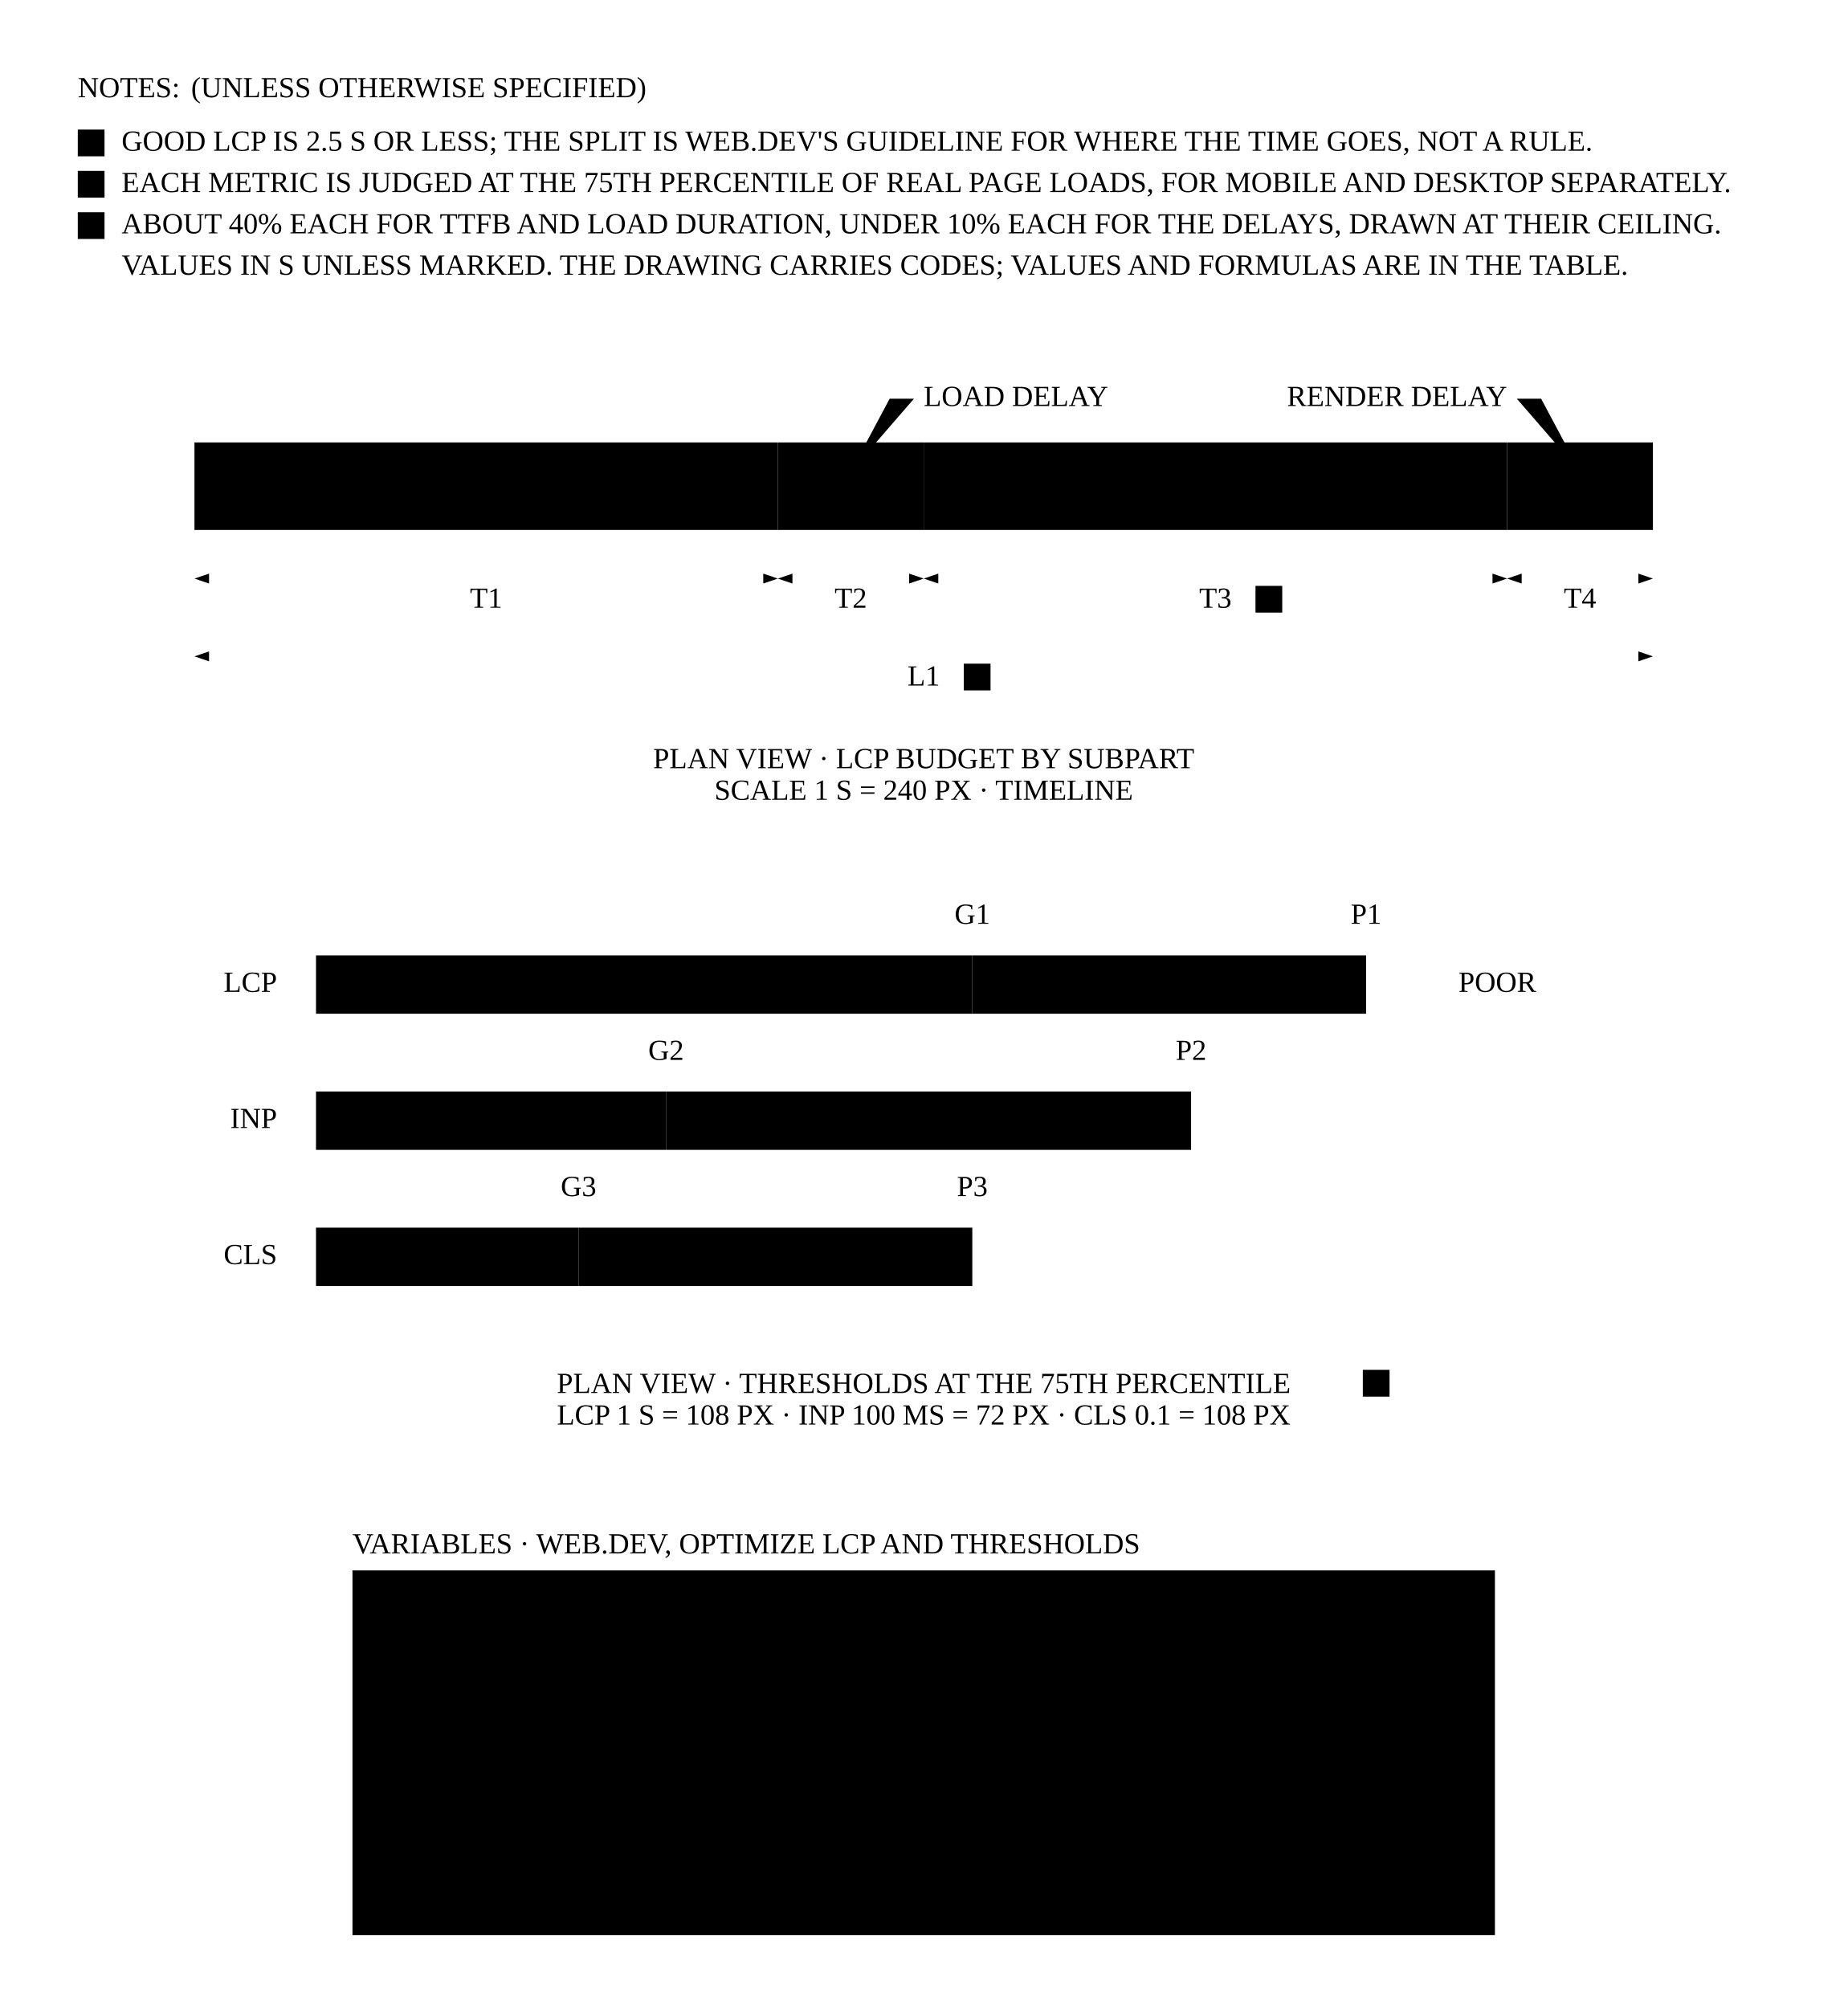
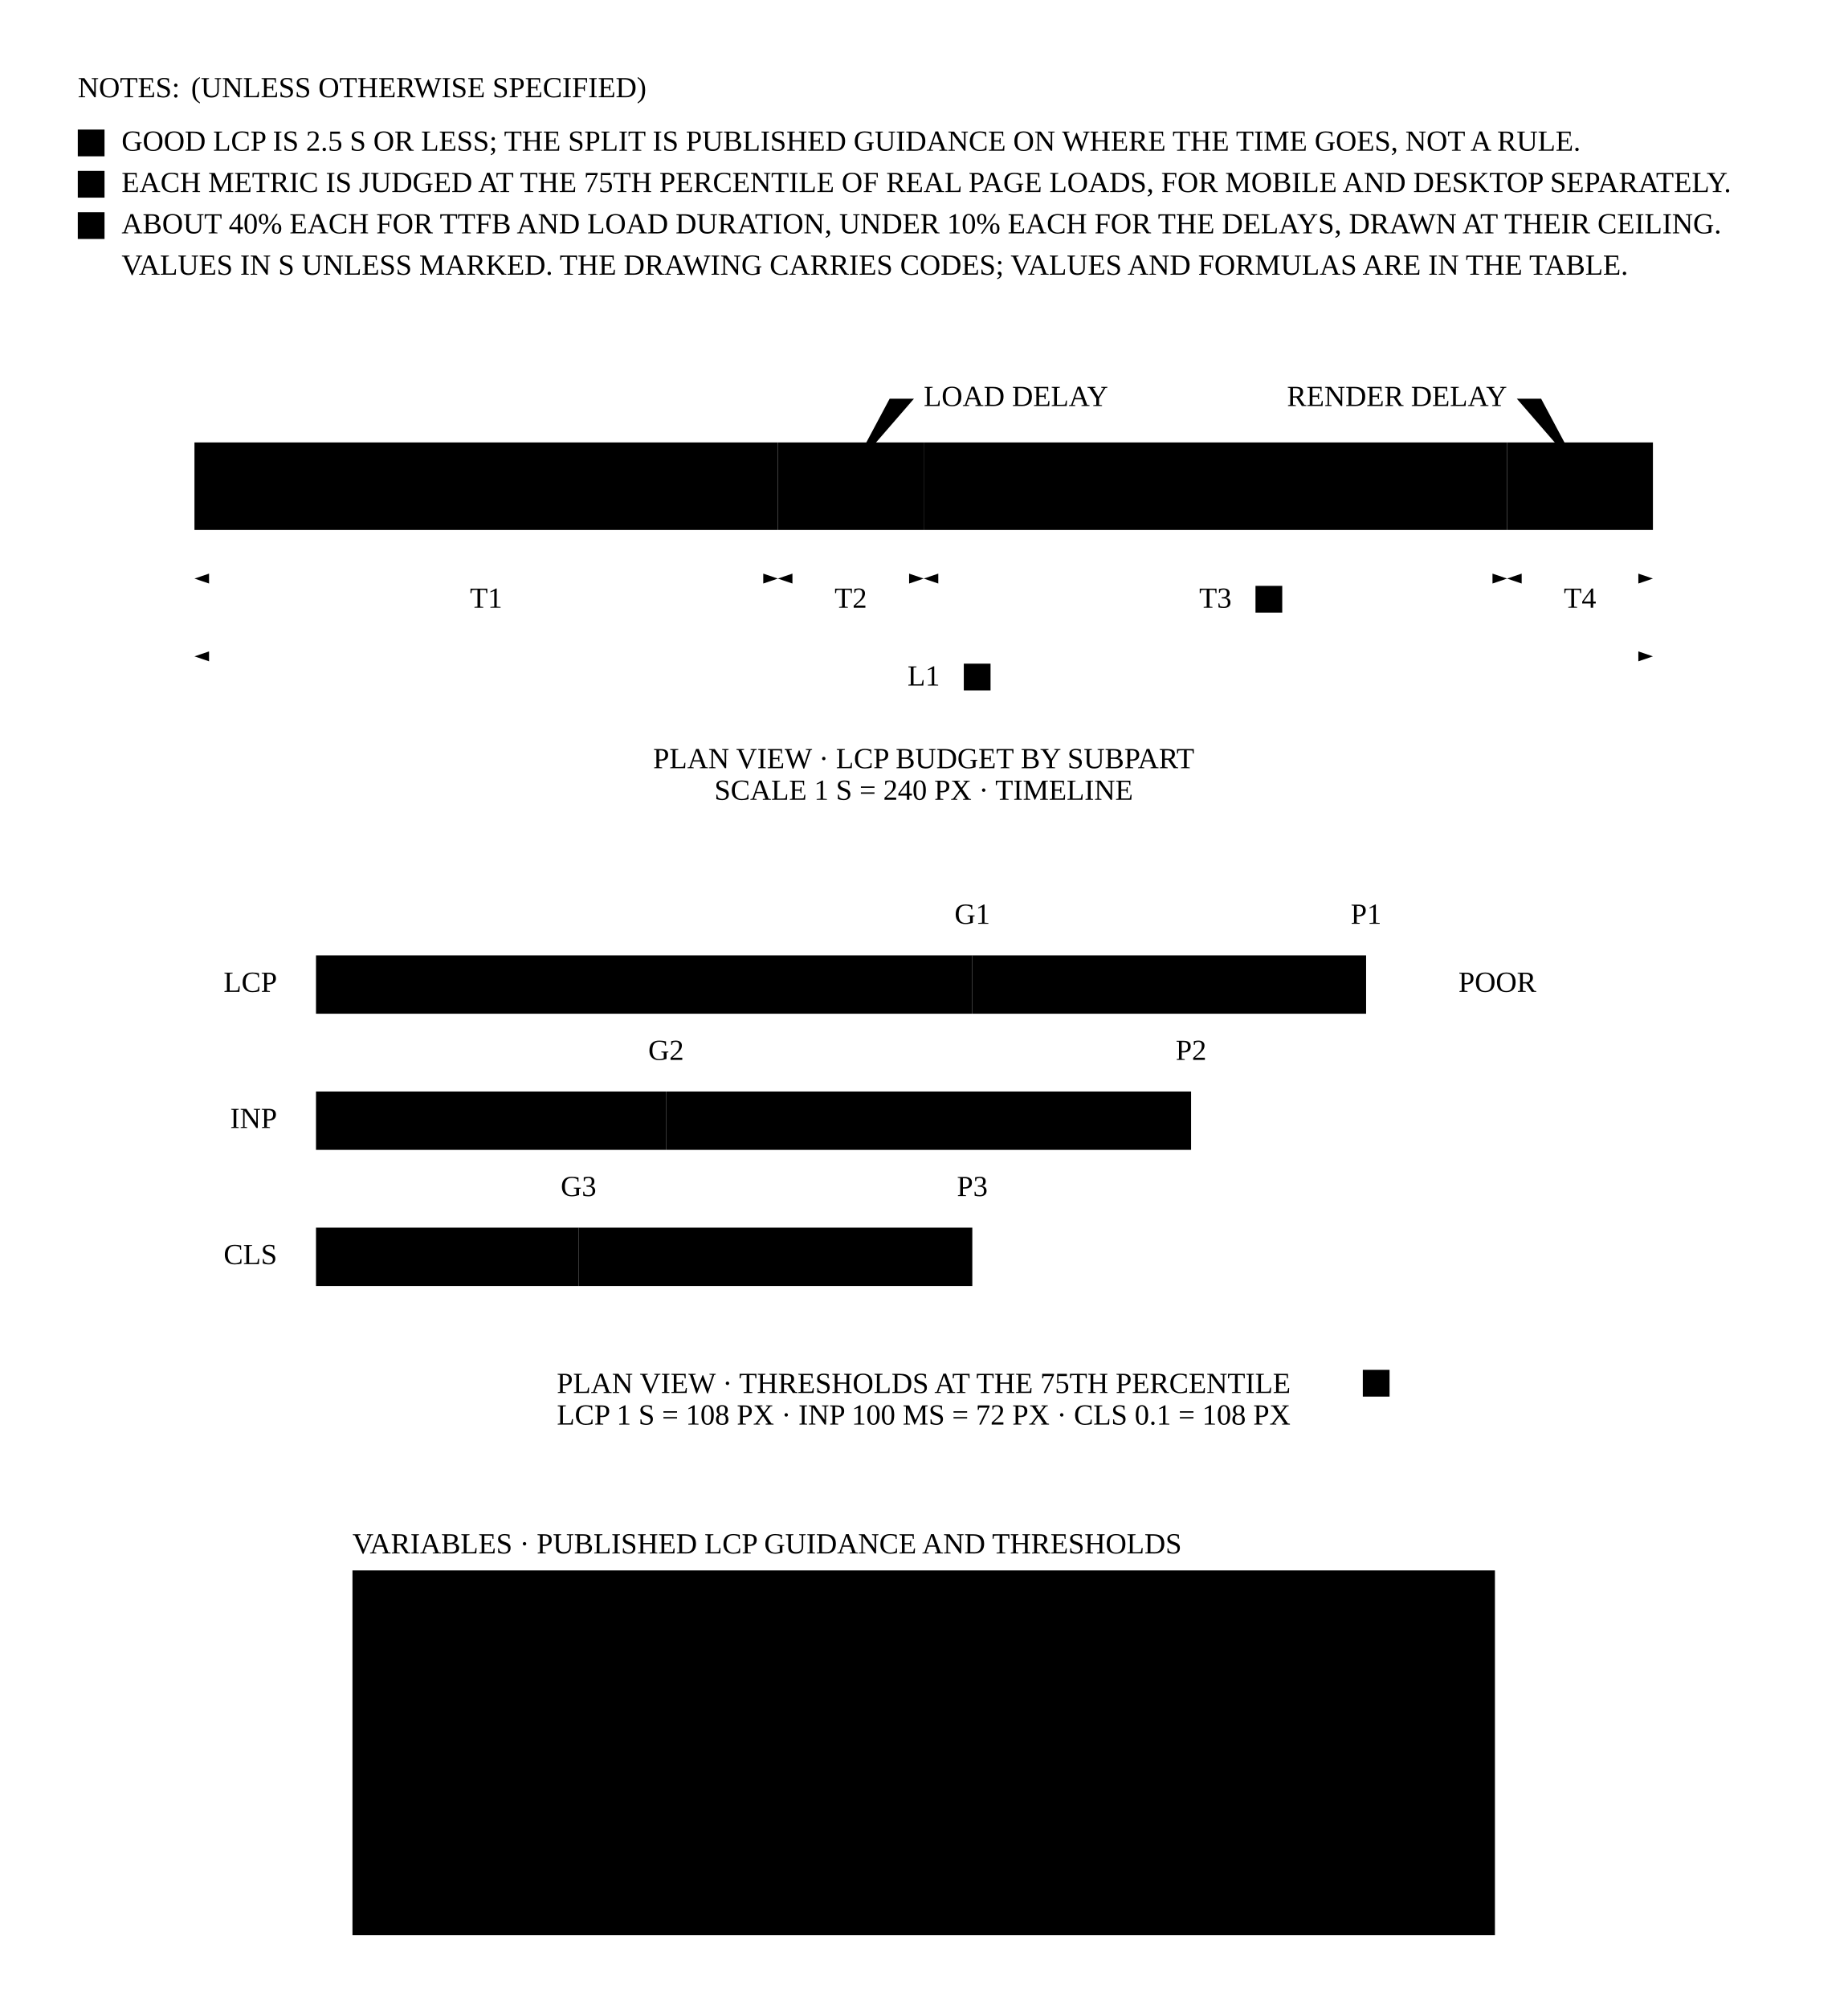
<svg xmlns="http://www.w3.org/2000/svg" class="dwg" viewBox="0 0 760 826">
  <defs>
    <marker id="pb-web-ah" viewBox="0 0 10 10" refX="10" refY="5" markerWidth="6" markerHeight="6" markerUnits="userSpaceOnUse" orient="auto-start-reverse">
      <path class="ah ink" d="M0,1.6L10,5L0,8.4Z" />
    </marker>
    <marker id="pb-web-ah-hl" viewBox="0 0 10 10" refX="10" refY="5" markerWidth="6" markerHeight="6" markerUnits="userSpaceOnUse" orient="auto-start-reverse">
      <path class="ah hl" d="M0,1.6L10,5L0,8.4Z" />
    </marker>
    <pattern id="pb-web-hatch" width="5" height="5" patternUnits="userSpaceOnUse" patternTransform="rotate(45)">
      <path class="hatch-ln" d="M0,0V5" />
    </pattern>
  </defs>
  <text class="nth" x="32" y="40">NOTES:</text>
  <text class="nt" x="78.6" y="40">(UNLESS OTHERWISE SPECIFIED)</text>
  <rect class="nb" x="32" y="53.3" width="11" height="11" />
  <text class="nbt" x="37.5" y="61.5" text-anchor="middle">1</text>
-   <text class="nt" x="50" y="62">GOOD LCP IS 2.5 S OR LESS; THE SPLIT IS WEB.DEV'S GUIDELINE FOR WHERE THE TIME GOES, NOT A RULE.</text>
+   <text class="nt" x="50" y="62">GOOD LCP IS 2.5 S OR LESS; THE SPLIT IS PUBLISHED GUIDANCE ON WHERE THE TIME GOES, NOT A RULE.</text>
  <rect class="nb" x="32" y="70.3" width="11" height="11" />
  <text class="nbt" x="37.5" y="78.5" text-anchor="middle">2</text>
  <text class="nt" x="50" y="79">EACH METRIC IS JUDGED AT THE 75TH PERCENTILE OF REAL PAGE LOADS, FOR MOBILE AND DESKTOP SEPARATELY.</text>
  <rect class="nb" x="32" y="87.3" width="11" height="11" />
  <text class="nbt" x="37.5" y="95.5" text-anchor="middle">3</text>
  <text class="nt" x="50" y="96">ABOUT 40% EACH FOR TTFB AND LOAD DURATION, UNDER 10% EACH FOR THE DELAYS, DRAWN AT THEIR CEILING.</text>
  <text class="nt" x="50" y="113">VALUES IN S UNLESS MARKED. THE DRAWING CARRIES CODES; VALUES AND FORMULAS ARE IN THE TABLE.</text>
  <rect class="obj fill-2" x="80" y="182" width="240" height="36" />
  <rect class="obj fill-1" x="320" y="182" width="60" height="36" />
  <rect class="obj fill-2" x="380" y="182" width="240" height="36" />
  <rect class="obj fill-1" x="620" y="182" width="60" height="36" />
  <text class="sl ink" x="200" y="203" text-anchor="middle">TIME TO FIRST BYTE</text>
  <text class="sl ink" x="500" y="203" text-anchor="middle">LOAD DURATION</text>
  <circle class="dot" cx="350" cy="194" r="1.6" />
  <path class="leader" d="M350,194L366,164H376" />
  <text class="sl ink" x="380" y="167">LOAD DELAY</text>
  <circle class="dot" cx="650" cy="194" r="1.6" />
  <path class="leader" d="M650,194L634,164H624" />
  <text class="sl ink" x="620" y="167" text-anchor="end">RENDER DELAY</text>
  <path class="ext" d="M80,221L80,242" />
  <path class="ext" d="M320,221L320,242" />
  <path class="dim" d="M80,238L320,238" marker-start="url(#pb-web-ah)" marker-end="url(#pb-web-ah)" />
  <text class="dt" x="200" y="250" text-anchor="middle">T1</text>
  <path class="ext" d="M380,221L380,242" />
  <path class="dim" d="M320,238L380,238" marker-start="url(#pb-web-ah)" marker-end="url(#pb-web-ah)" />
  <text class="dt" x="350" y="250" text-anchor="middle">T2</text>
  <path class="ext" d="M620,221L620,242" />
  <path class="dim" d="M380,238L620,238" marker-start="url(#pb-web-ah)" marker-end="url(#pb-web-ah)" />
  <text class="dt" x="500" y="250" text-anchor="middle">T3</text>
  <path class="ext" d="M680,221L680,242" />
  <path class="dim" d="M620,238L680,238" marker-start="url(#pb-web-ah)" marker-end="url(#pb-web-ah)" />
  <text class="dt" x="650" y="250" text-anchor="middle">T4</text>
  <rect class="nb" x="516.5" y="241" width="11" height="11" />
  <text class="nbt" x="522" y="249.2" text-anchor="middle">3</text>
  <path class="ext" d="M80,245L80,274" />
  <path class="ext" d="M680,245L680,274" />
  <path class="dim hl" d="M80,270L680,270" marker-start="url(#pb-web-ah-hl)" marker-end="url(#pb-web-ah-hl)" />
  <text class="dt hl" x="380" y="282" text-anchor="middle">L1</text>
  <rect class="nb" x="396.5" y="273" width="11" height="11" />
  <text class="nbt" x="402" y="281.2" text-anchor="middle">1</text>
  <text class="vt" x="380" y="316" text-anchor="middle">PLAN VIEW · LCP BUDGET BY SUBPART</text>
  <text class="vs" x="380" y="329" text-anchor="middle">SCALE 1 S = 240 PX · TIMELINE</text>
  <rect class="obj fill-2" x="130" y="393" width="270" height="24" />
  <rect class="obj fill-1" x="400" y="393" width="162" height="24" />
  <rect class="hatch" x="562" y="393" width="108" height="24" fill="url(#pb-web-hatch)" />
  <text class="sl ink" x="114" y="408" text-anchor="end">LCP</text>
  <path class="ext" d="M400,390L400,384" />
  <text class="dt" x="400" y="380" text-anchor="middle">G1</text>
  <path class="ext" d="M562,390L562,384" />
  <text class="dt" x="562" y="380" text-anchor="middle">P1</text>
  <text class="sl ink" x="265" y="408" text-anchor="middle">GOOD</text>
  <text class="sl ink" x="481" y="408" text-anchor="middle">NEEDS IMPROVEMENT</text>
  <text class="sl ink ko" x="616" y="408" text-anchor="middle">POOR</text>
  <rect class="obj fill-2" x="130" y="449" width="144" height="24" />
  <rect class="obj fill-1" x="274" y="449" width="216" height="24" />
  <rect class="hatch" x="490" y="449" width="180" height="24" fill="url(#pb-web-hatch)" />
  <text class="sl ink" x="114" y="464" text-anchor="end">INP</text>
  <path class="ext" d="M274,446L274,440" />
  <text class="dt" x="274" y="436" text-anchor="middle">G2</text>
  <path class="ext" d="M490,446L490,440" />
  <text class="dt" x="490" y="436" text-anchor="middle">P2</text>
  <rect class="obj fill-2" x="130" y="505" width="108" height="24" />
  <rect class="obj fill-1" x="238" y="505" width="162" height="24" />
  <rect class="hatch" x="400" y="505" width="270" height="24" fill="url(#pb-web-hatch)" />
  <text class="sl ink" x="114" y="520" text-anchor="end">CLS</text>
  <path class="ext" d="M238,502L238,496" />
  <text class="dt" x="238" y="492" text-anchor="middle">G3</text>
  <path class="ext" d="M400,502L400,496" />
  <text class="dt" x="400" y="492" text-anchor="middle">P3</text>
  <text class="vt" x="380" y="573" text-anchor="middle">PLAN VIEW · THRESHOLDS AT THE 75TH PERCENTILE</text>
  <text class="vs" x="380" y="586" text-anchor="middle">LCP 1 S = 108 PX · INP 100 MS = 72 PX · CLS 0.1 = 108 PX</text>
  <rect class="nb" x="560.65" y="563.5" width="11" height="11" />
  <text class="nbt" x="566.15" y="571.7" text-anchor="middle">2</text>
-   <text class="vt" x="145" y="639">VARIABLES · WEB.DEV, OPTIMIZE LCP AND THRESHOLDS</text>
+   <text class="vt" x="145" y="639">VARIABLES · PUBLISHED LCP GUIDANCE AND THRESHOLDS</text>
  <rect class="tbl" x="145" y="646" width="470" height="150" />
  <path class="tbl" d="M145,661L615,661" />
  <path class="tbl" d="M145,676L615,676" />
  <path class="tbl" d="M145,691L615,691" />
  <path class="tbl" d="M145,706L615,706" />
  <path class="tbl" d="M145,721L615,721" />
  <path class="tbl" d="M145,736L615,736" />
  <path class="tbl" d="M145,751L615,751" />
  <path class="tbl" d="M145,766L615,766" />
  <path class="tbl" d="M145,781L615,781" />
  <path class="tbl" d="M205,646L205,796" />
  <path class="tbl" d="M425,646L425,796" />
  <text class="th" x="151" y="656.2">CODE</text>
  <text class="th" x="315" y="656.2" text-anchor="middle">VARIABLE</text>
  <text class="th" x="520" y="656.2" text-anchor="middle">VALUE</text>
  <text class="tc" x="151" y="671.7">L1</text>
  <text class="tc" x="315" y="671.7" text-anchor="middle">LCP, good at the 75th percentile</text>
  <text class="tc" x="520" y="671.7" text-anchor="middle">2.50</text>
  <text class="tc" x="151" y="686.7">T1</text>
  <text class="tc" x="315" y="686.7" text-anchor="middle">time to first byte</text>
  <text class="tc" x="520" y="686.7" text-anchor="middle">≈ 0.40 × L1 = 1.00</text>
  <text class="tc" x="151" y="701.7">T2</text>
  <text class="tc" x="315" y="701.7" text-anchor="middle">resource load delay</text>
  <text class="tc" x="520" y="701.7" text-anchor="middle">≤ 0.10 × L1 = 0.25</text>
  <text class="tc" x="151" y="716.7">T3</text>
  <text class="tc" x="315" y="716.7" text-anchor="middle">resource load duration</text>
  <text class="tc" x="520" y="716.7" text-anchor="middle">≈ 0.40 × L1 = 1.00</text>
  <text class="tc" x="151" y="731.7">T4</text>
  <text class="tc" x="315" y="731.7" text-anchor="middle">element render delay</text>
  <text class="tc" x="520" y="731.7" text-anchor="middle">≤ 0.10 × L1 = 0.25</text>
  <text class="tc" x="151" y="746.7">C1</text>
  <text class="tc" x="315" y="746.7" text-anchor="middle">chain, closes on L1</text>
  <text class="tc" x="520" y="746.7" text-anchor="middle">T1 + T2 + T3 + T4 = 2.50</text>
  <text class="tc" x="151" y="761.7">G1 / P1</text>
  <text class="tc" x="315" y="761.7" text-anchor="middle">LCP good up to / poor over</text>
  <text class="tc" x="520" y="761.7" text-anchor="middle">2.5 s / 4.0 s</text>
  <text class="tc" x="151" y="776.7">G2 / P2</text>
  <text class="tc" x="315" y="776.7" text-anchor="middle">INP good up to / poor over</text>
  <text class="tc" x="520" y="776.7" text-anchor="middle">200 ms / 500 ms</text>
  <text class="tc" x="151" y="791.7">G3 / P3</text>
  <text class="tc" x="315" y="791.7" text-anchor="middle">CLS good up to / poor over</text>
  <text class="tc" x="520" y="791.7" text-anchor="middle">0.1 / 0.25</text>
</svg>
